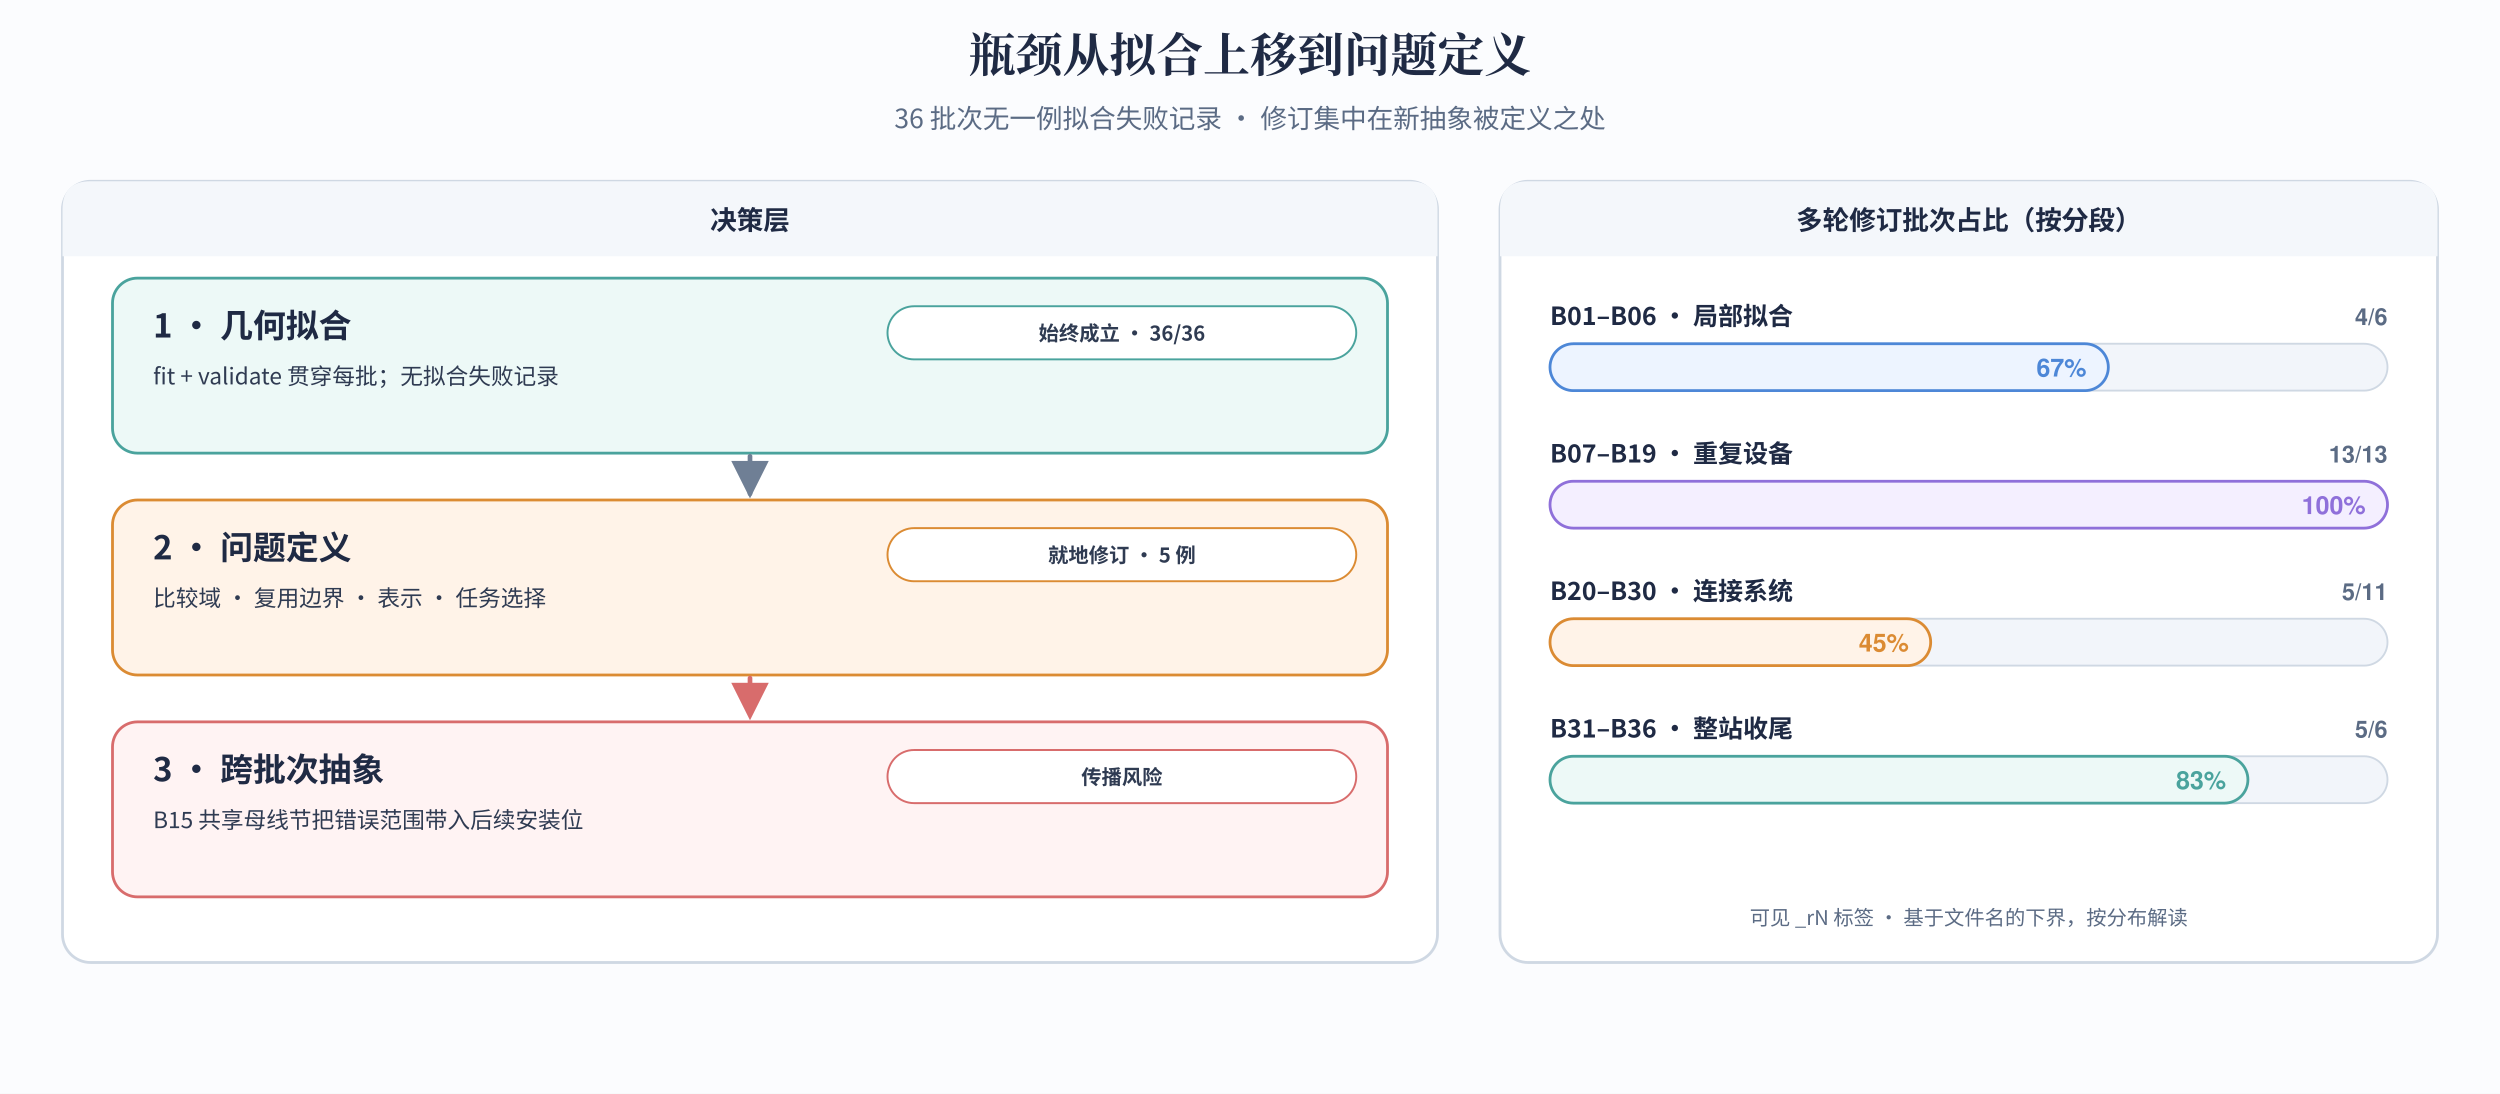
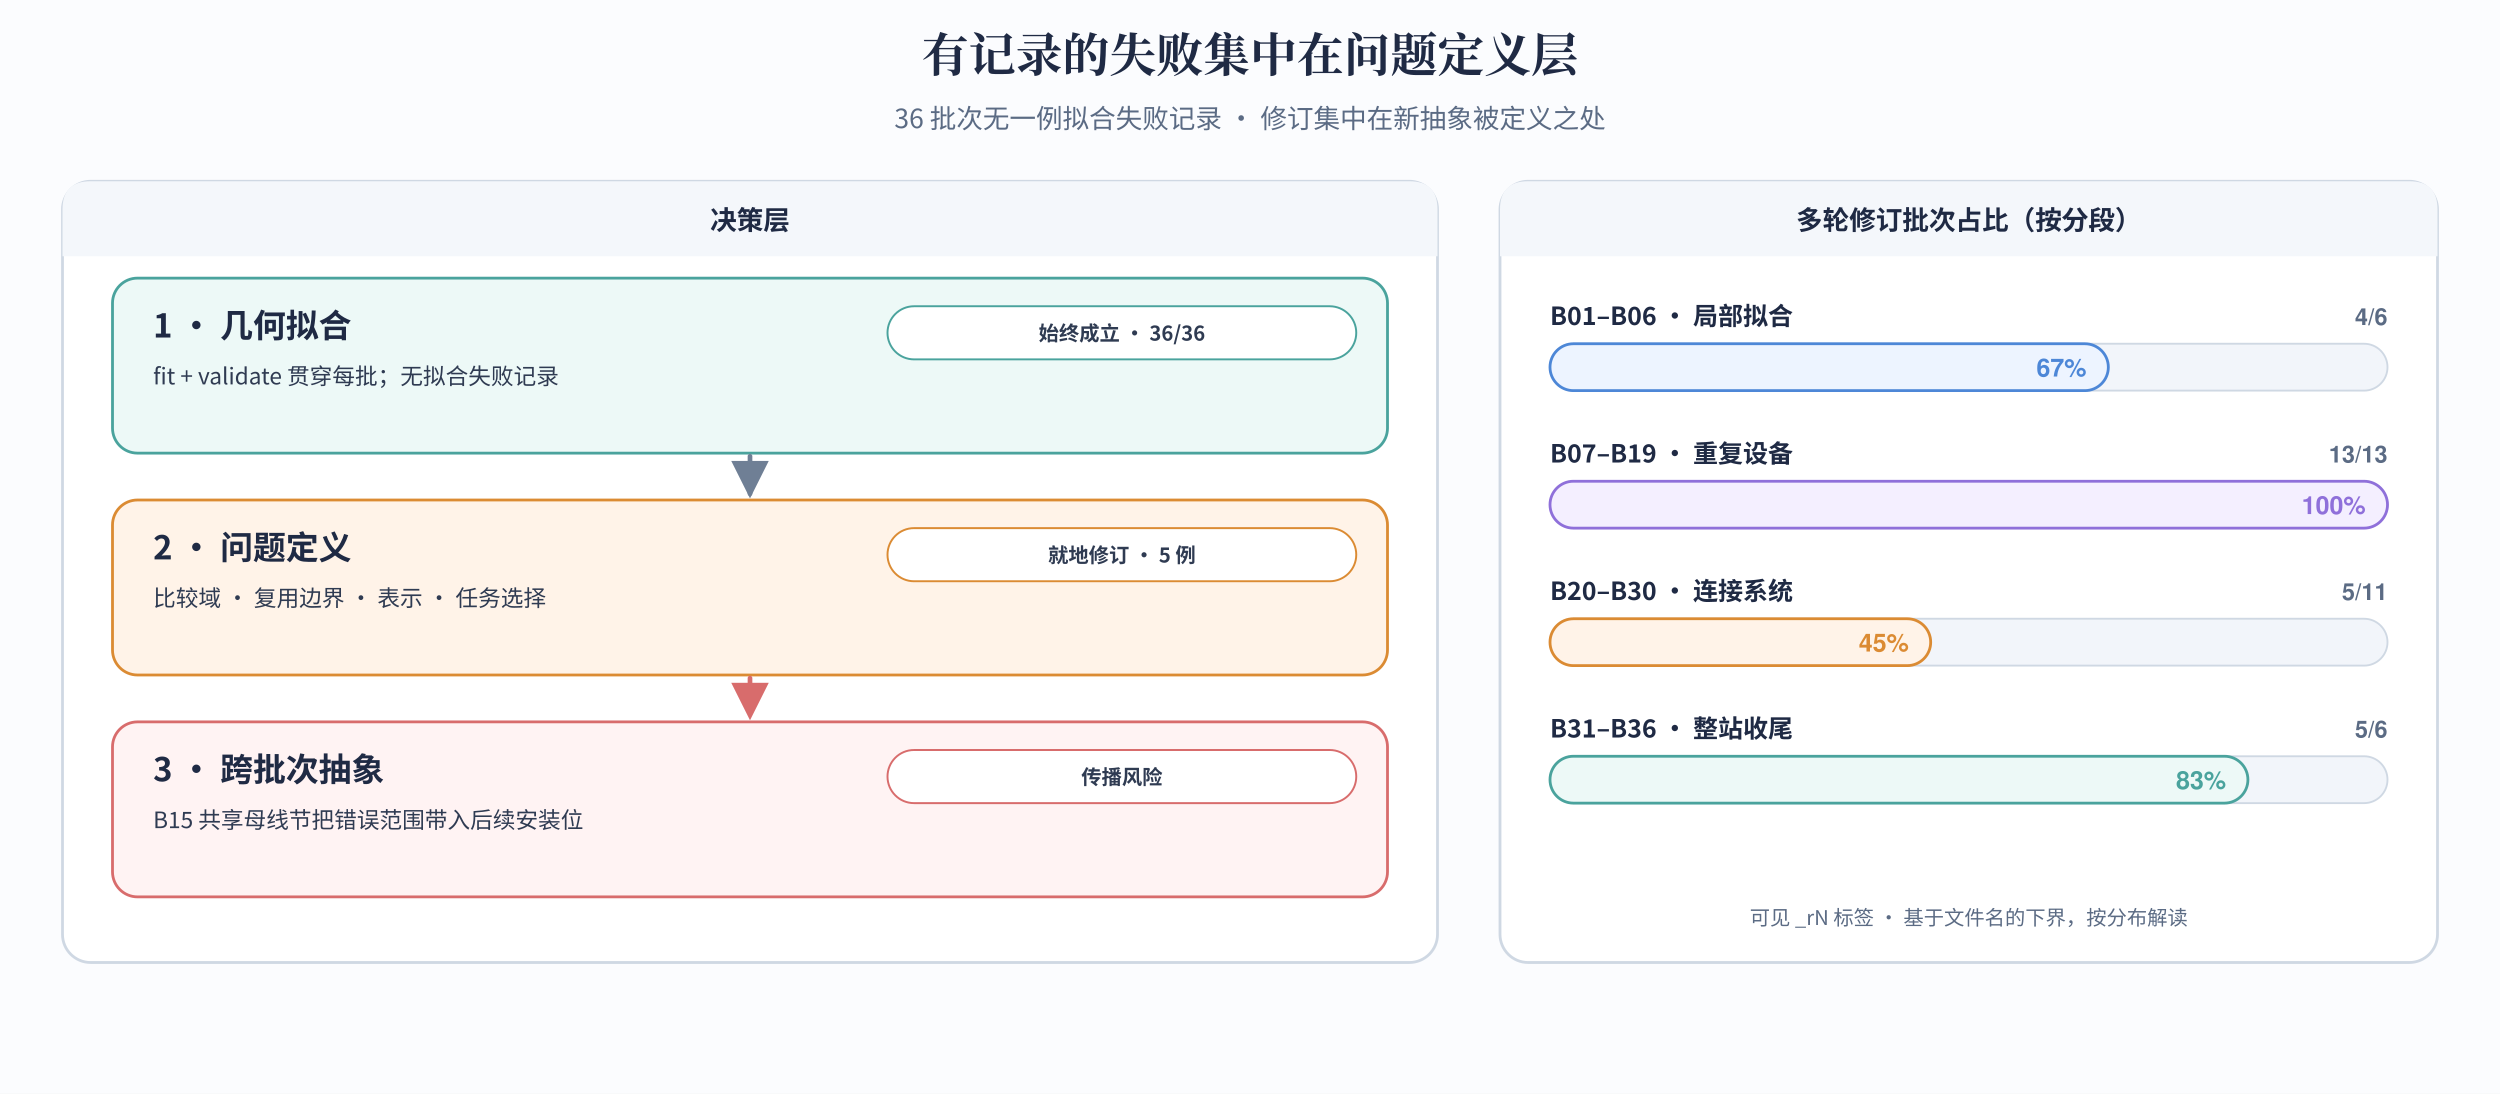
<svg xmlns="http://www.w3.org/2000/svg" width="1600" height="700" viewBox="0 0 1600 700">
  <defs>
    <marker id="arrow" markerWidth="8" markerHeight="8" refX="7" refY="4" orient="auto" markerUnits="strokeWidth">
      <path d="M0,0 L8,4 L0,8 z" fill="#6f7f95" />
    </marker>
  </defs>
  <defs>
    <marker id="arrowRed" markerWidth="8" markerHeight="8" refX="7" refY="4" orient="auto" markerUnits="strokeWidth">
      <path d="M0,0 L8,4 L0,8 z" fill="#d86c6c" />
    </marker>
  </defs>
  <rect x="0" y="0" width="1600" height="700" rx="0" fill="#fbfcfe" stroke="none" stroke-width="0" />
  <text x="800.0" y="46" text-anchor="middle" font-family="Noto Serif CJK SC" font-size="30" font-weight="700" fill="#1f2a44">
-     <tspan x="800.0" dy="0">瓶颈从拟合上移到问题定义</tspan>
+     <tspan x="800.0" dy="0">有记录的失败集中在问题定义层</tspan>
  </text>
  <text x="800.0" y="82" text-anchor="middle" font-family="Noto Sans CJK SC" font-size="17" font-weight="400" fill="#5b6b84">
    <tspan x="800.0" dy="0">36 批次无一例拟合失败记录 · 修订集中在新抽象被定义之处</tspan>
  </text>
  <rect x="40" y="116" width="880" height="500" rx="18" fill="white" stroke="#cfd8e3" stroke-width="1.8" />
  <path d="M58,116 H902 Q920,116 920,134 V164 H40 V134 Q40,116 58,116 Z" fill="#f4f7fb" />
  <text x="480.0" y="147" text-anchor="middle" font-family="Helvetica,Arial,sans-serif" font-size="17" font-weight="700" fill="#1f2a44">
    <tspan x="480.0" dy="0">决策层</tspan>
  </text>
  <rect x="72" y="178" width="816" height="112" rx="16" fill="#edf9f7" stroke="#4aa39d" stroke-width="1.8" />
  <text x="98" y="216" text-anchor="start" font-family="Noto Sans CJK SC" font-size="21" font-weight="700" fill="#1f2a44">
    <tspan x="98" dy="0">1 · 几何拟合</tspan>
  </text>
  <rect x="568" y="196" width="300" height="34" rx="17" fill="white" stroke="#4aa39d" stroke-width="1.25" />
  <text x="718.0" y="218" text-anchor="middle" font-family="Noto Sans CJK SC" font-size="13" font-weight="700" fill="#2f3b52">
    <tspan x="718.0" dy="0">始终成立 · 36/36</tspan>
  </text>
  <text x="98" y="246" text-anchor="start" font-family="Noto Sans CJK SC" font-size="14.5" font-weight="400" fill="#2f3b52">
    <tspan x="98" dy="0">fit + validate 贯穿每批；无拟合失败记录</tspan>
  </text>
  <line x1="480.0" y1="292" x2="480.0" y2="316" stroke="#6f7f95" stroke-width="3" stroke-linecap="round" marker-end="url(#arrow)" />
  <rect x="72" y="320" width="816" height="112" rx="16" fill="#fff3e8" stroke="#db8b33" stroke-width="1.8" />
  <text x="98" y="358" text-anchor="start" font-family="Noto Sans CJK SC" font-size="21" font-weight="700" fill="#1f2a44">
    <tspan x="98" dy="0">2 · 问题定义</tspan>
  </text>
  <rect x="568" y="338" width="300" height="34" rx="17" fill="white" stroke="#db8b33" stroke-width="1.25" />
  <text x="718.0" y="360" text-anchor="middle" font-family="Noto Sans CJK SC" font-size="13" font-weight="700" fill="#2f3b52">
    <tspan x="718.0" dy="0">就地修订 · 5 例</tspan>
  </text>
  <text x="98" y="388" text-anchor="start" font-family="Noto Sans CJK SC" font-size="14.5" font-weight="400" fill="#2f3b52">
    <tspan x="98" dy="0">比较域 · 复用边界 · 表示 · 任务选择</tspan>
  </text>
  <line x1="480.0" y1="434" x2="480.0" y2="458" stroke="#d86c6c" stroke-width="3" stroke-linecap="round" stroke-dasharray="7 7" marker-end="url(#arrowRed)" />
  <rect x="72" y="462" width="816" height="112" rx="16" fill="#fff3f3" stroke="#d86c6c" stroke-width="1.8" />
  <text x="98" y="500" text-anchor="start" font-family="Noto Sans CJK SC" font-size="21" font-weight="700" fill="#1f2a44">
    <tspan x="98" dy="0">3 · 跨批次抽象</tspan>
  </text>
  <rect x="568" y="480" width="300" height="34" rx="17" fill="white" stroke="#d86c6c" stroke-width="1.25" />
  <text x="718.0" y="502" text-anchor="middle" font-family="Noto Sans CJK SC" font-size="13" font-weight="700" fill="#2f3b52">
    <tspan x="718.0" dy="0">传播风险</tspan>
  </text>
  <text x="98" y="530" text-anchor="start" font-family="Noto Sans CJK SC" font-size="14.5" font-weight="400" fill="#2f3b52">
    <tspan x="98" dy="0">B15 共享母线节把错误范围带入后续安装位</tspan>
  </text>
  <rect x="960" y="116" width="600" height="500" rx="18" fill="white" stroke="#cfd8e3" stroke-width="1.8" />
  <path d="M978,116 H1542 Q1560,116 1560,134 V164 H960 V134 Q960,116 978,116 Z" fill="#f4f7fb" />
  <text x="1260.0" y="147" text-anchor="middle" font-family="Helvetica,Arial,sans-serif" font-size="17" font-weight="700" fill="#1f2a44">
    <tspan x="1260.0" dy="0">多轮修订批次占比（按分段）</tspan>
  </text>
  <text x="992" y="208" text-anchor="start" font-family="Noto Sans CJK SC" font-size="16" font-weight="700" fill="#1f2a44">
    <tspan x="992" dy="0">B01–B06 · 局部拟合</tspan>
  </text>
  <text x="1528" y="208" text-anchor="end" font-family="Helvetica,Arial,sans-serif" font-size="15" font-weight="700" fill="#5b6b84">
    <tspan x="1528" dy="0">4/6</tspan>
  </text>
  <rect x="992" y="220" width="536" height="30" rx="15" fill="#f2f5fa" stroke="#cfd8e3" stroke-width="1.2" />
  <rect x="992" y="220" width="357.333" height="30" rx="15" fill="#edf4ff" stroke="#4d87d7" stroke-width="1.8" />
  <text x="1335.333" y="241" text-anchor="end" font-family="Helvetica,Arial,sans-serif" font-size="16" font-weight="800" fill="#4d87d7">
    <tspan x="1335.333" dy="0">67%</tspan>
  </text>
  <text x="992" y="296" text-anchor="start" font-family="Noto Sans CJK SC" font-size="16" font-weight="700" fill="#1f2a44">
    <tspan x="992" dy="0">B07–B19 · 重复设备</tspan>
  </text>
  <text x="1528" y="296" text-anchor="end" font-family="Helvetica,Arial,sans-serif" font-size="15" font-weight="700" fill="#5b6b84">
    <tspan x="1528" dy="0">13/13</tspan>
  </text>
  <rect x="992" y="308" width="536" height="30" rx="15" fill="#f2f5fa" stroke="#cfd8e3" stroke-width="1.2" />
  <rect x="992" y="308" width="536.0" height="30" rx="15" fill="#f4efff" stroke="#8f70da" stroke-width="1.8" />
  <text x="1514.0" y="329" text-anchor="end" font-family="Helvetica,Arial,sans-serif" font-size="16" font-weight="800" fill="#8f70da">
    <tspan x="1514.0" dy="0">100%</tspan>
  </text>
  <text x="992" y="384" text-anchor="start" font-family="Noto Sans CJK SC" font-size="16" font-weight="700" fill="#1f2a44">
    <tspan x="992" dy="0">B20–B30 · 连接系统</tspan>
  </text>
  <text x="1528" y="384" text-anchor="end" font-family="Helvetica,Arial,sans-serif" font-size="15" font-weight="700" fill="#5b6b84">
    <tspan x="1528" dy="0">5/11</tspan>
  </text>
  <rect x="992" y="396" width="536" height="30" rx="15" fill="#f2f5fa" stroke="#cfd8e3" stroke-width="1.2" />
  <rect x="992" y="396" width="243.636" height="30" rx="15" fill="#fff3e8" stroke="#db8b33" stroke-width="1.8" />
  <text x="1221.636" y="417" text-anchor="end" font-family="Helvetica,Arial,sans-serif" font-size="16" font-weight="800" fill="#db8b33">
    <tspan x="1221.636" dy="0">45%</tspan>
  </text>
  <text x="992" y="472" text-anchor="start" font-family="Noto Sans CJK SC" font-size="16" font-weight="700" fill="#1f2a44">
    <tspan x="992" dy="0">B31–B36 · 整站收尾</tspan>
  </text>
  <text x="1528" y="472" text-anchor="end" font-family="Helvetica,Arial,sans-serif" font-size="15" font-weight="700" fill="#5b6b84">
    <tspan x="1528" dy="0">5/6</tspan>
  </text>
  <rect x="992" y="484" width="536" height="30" rx="15" fill="#f2f5fa" stroke="#cfd8e3" stroke-width="1.2" />
  <rect x="992" y="484" width="446.667" height="30" rx="15" fill="#edf9f7" stroke="#4aa39d" stroke-width="1.8" />
  <text x="1424.667" y="505" text-anchor="end" font-family="Helvetica,Arial,sans-serif" font-size="16" font-weight="800" fill="#4aa39d">
    <tspan x="1424.667" dy="0">83%</tspan>
  </text>
  <text x="1260.0" y="592" text-anchor="middle" font-family="Noto Sans CJK SC" font-size="13" font-weight="400" fill="#5b6b84">
    <tspan x="1260.0" dy="0">可见 _rN 标签 · 基于文件名的下界，按分布解读</tspan>
  </text>
</svg>
